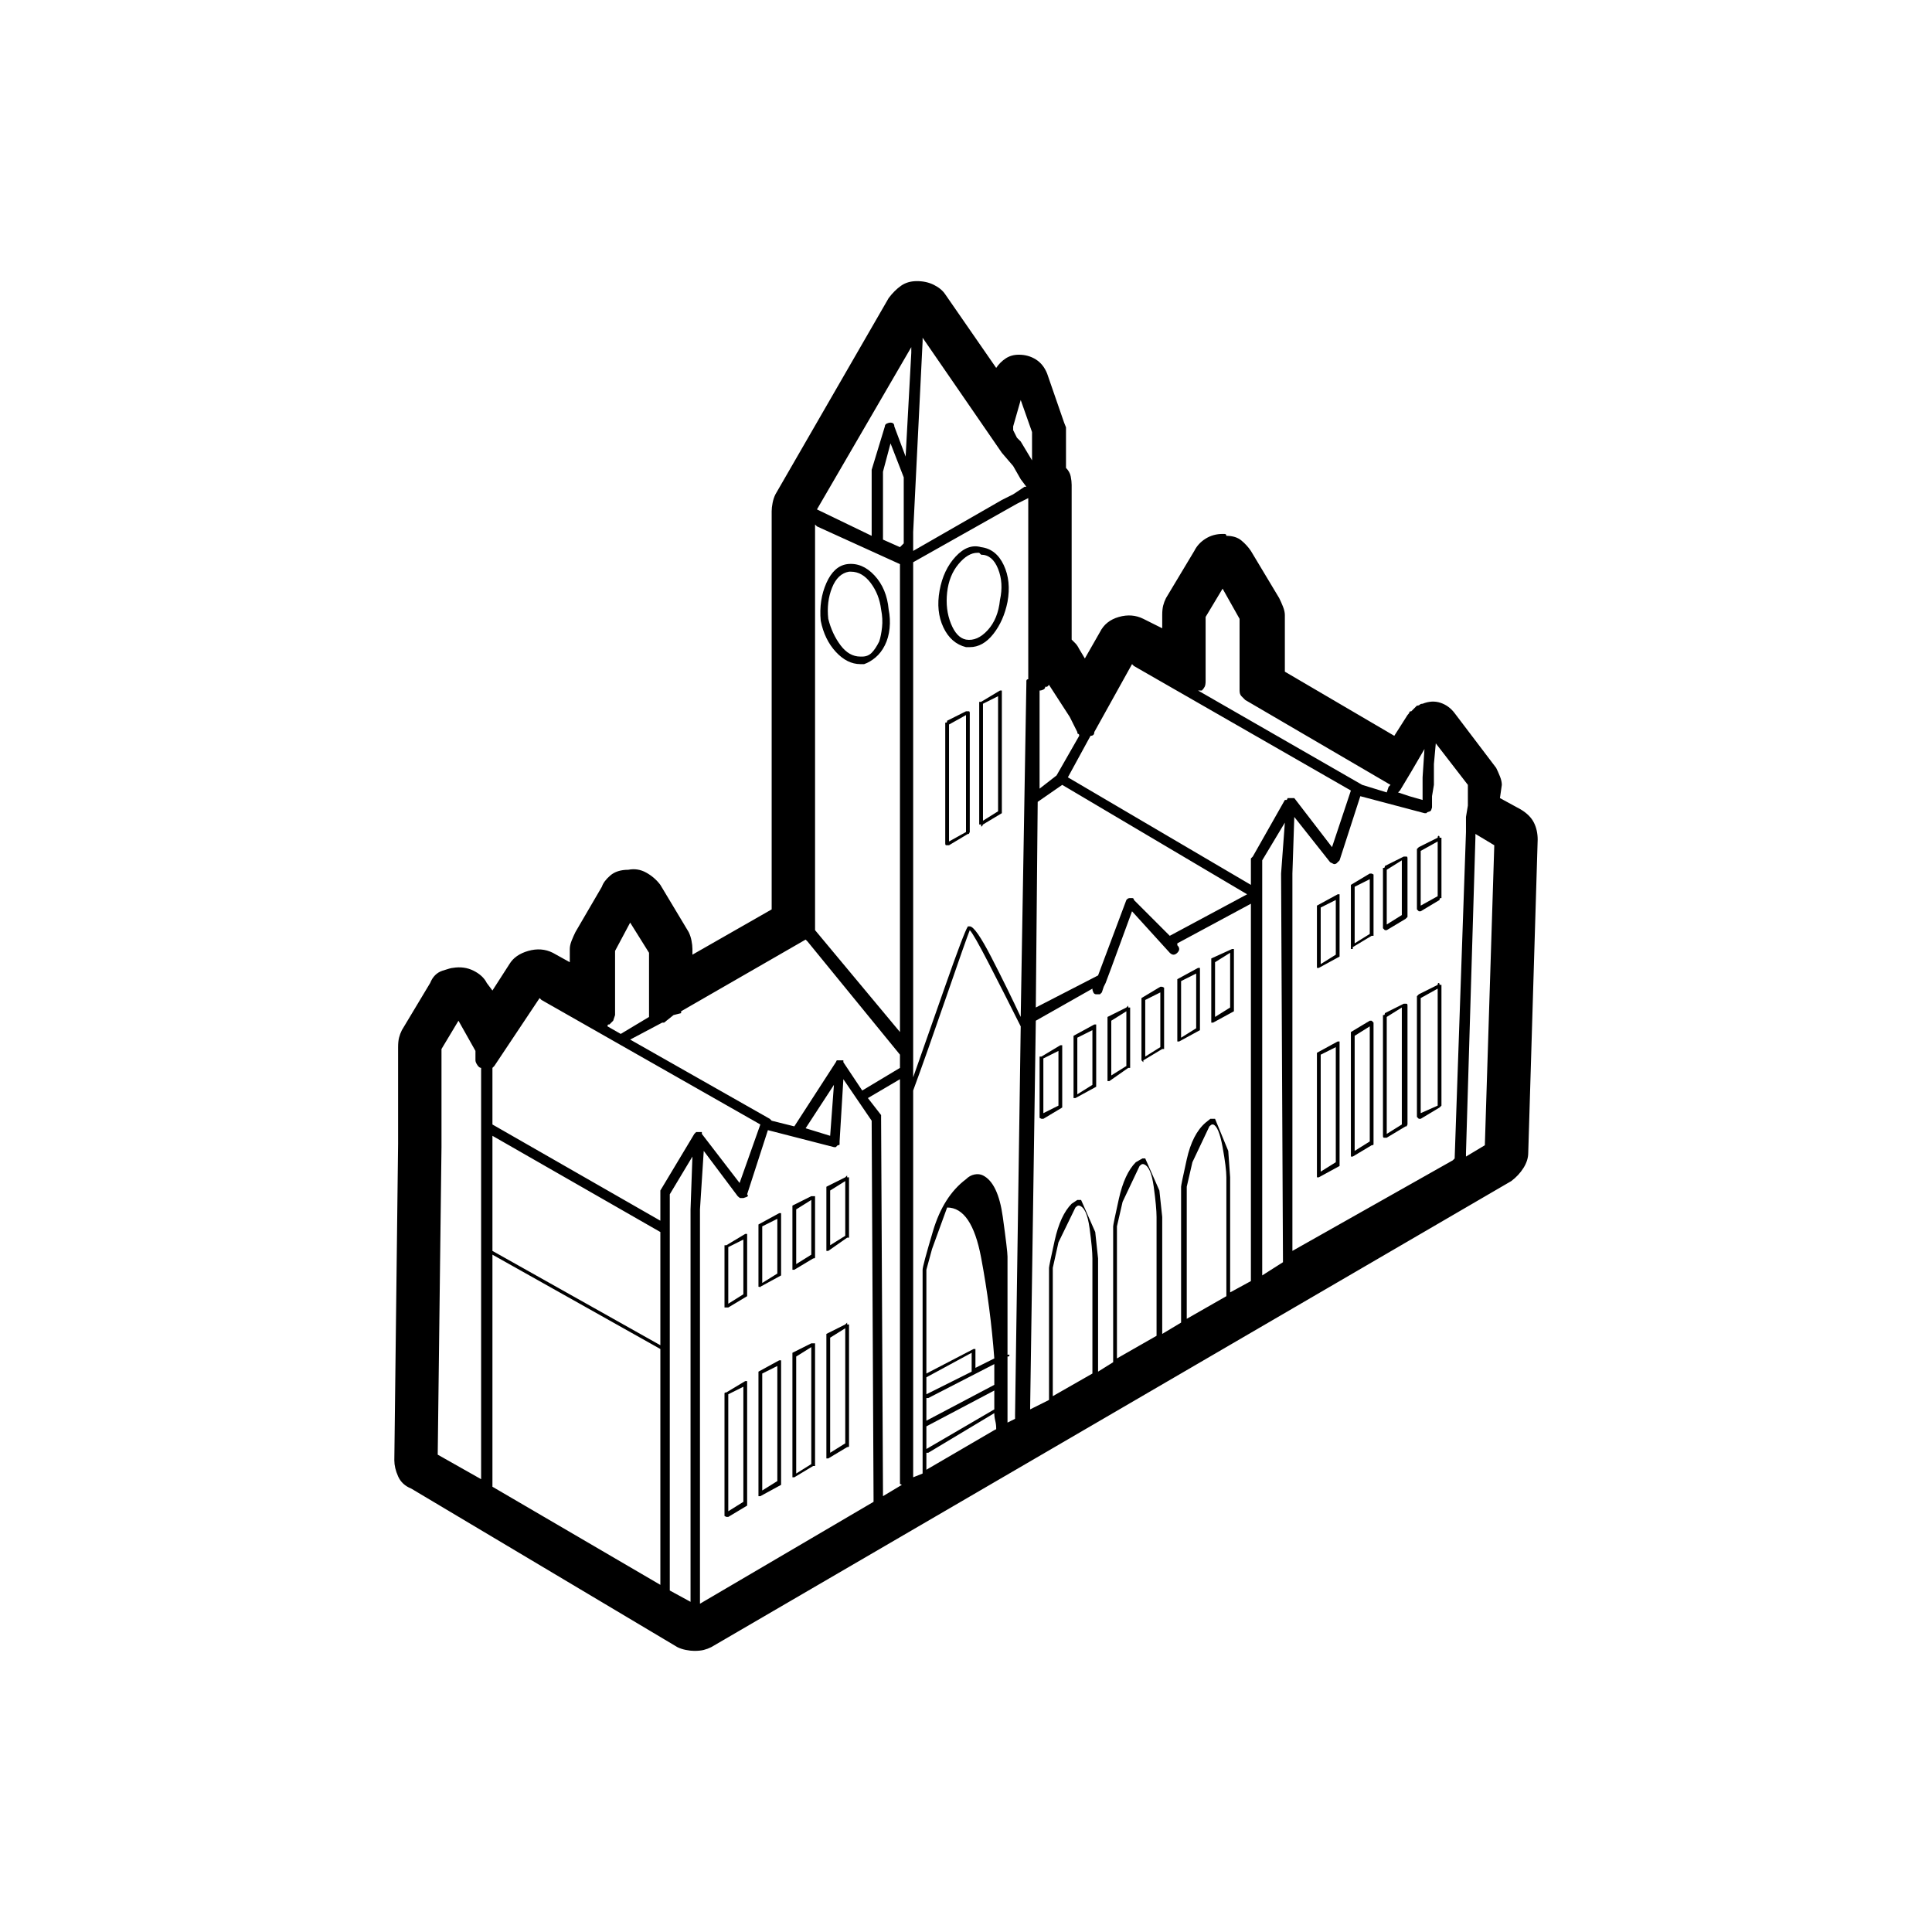
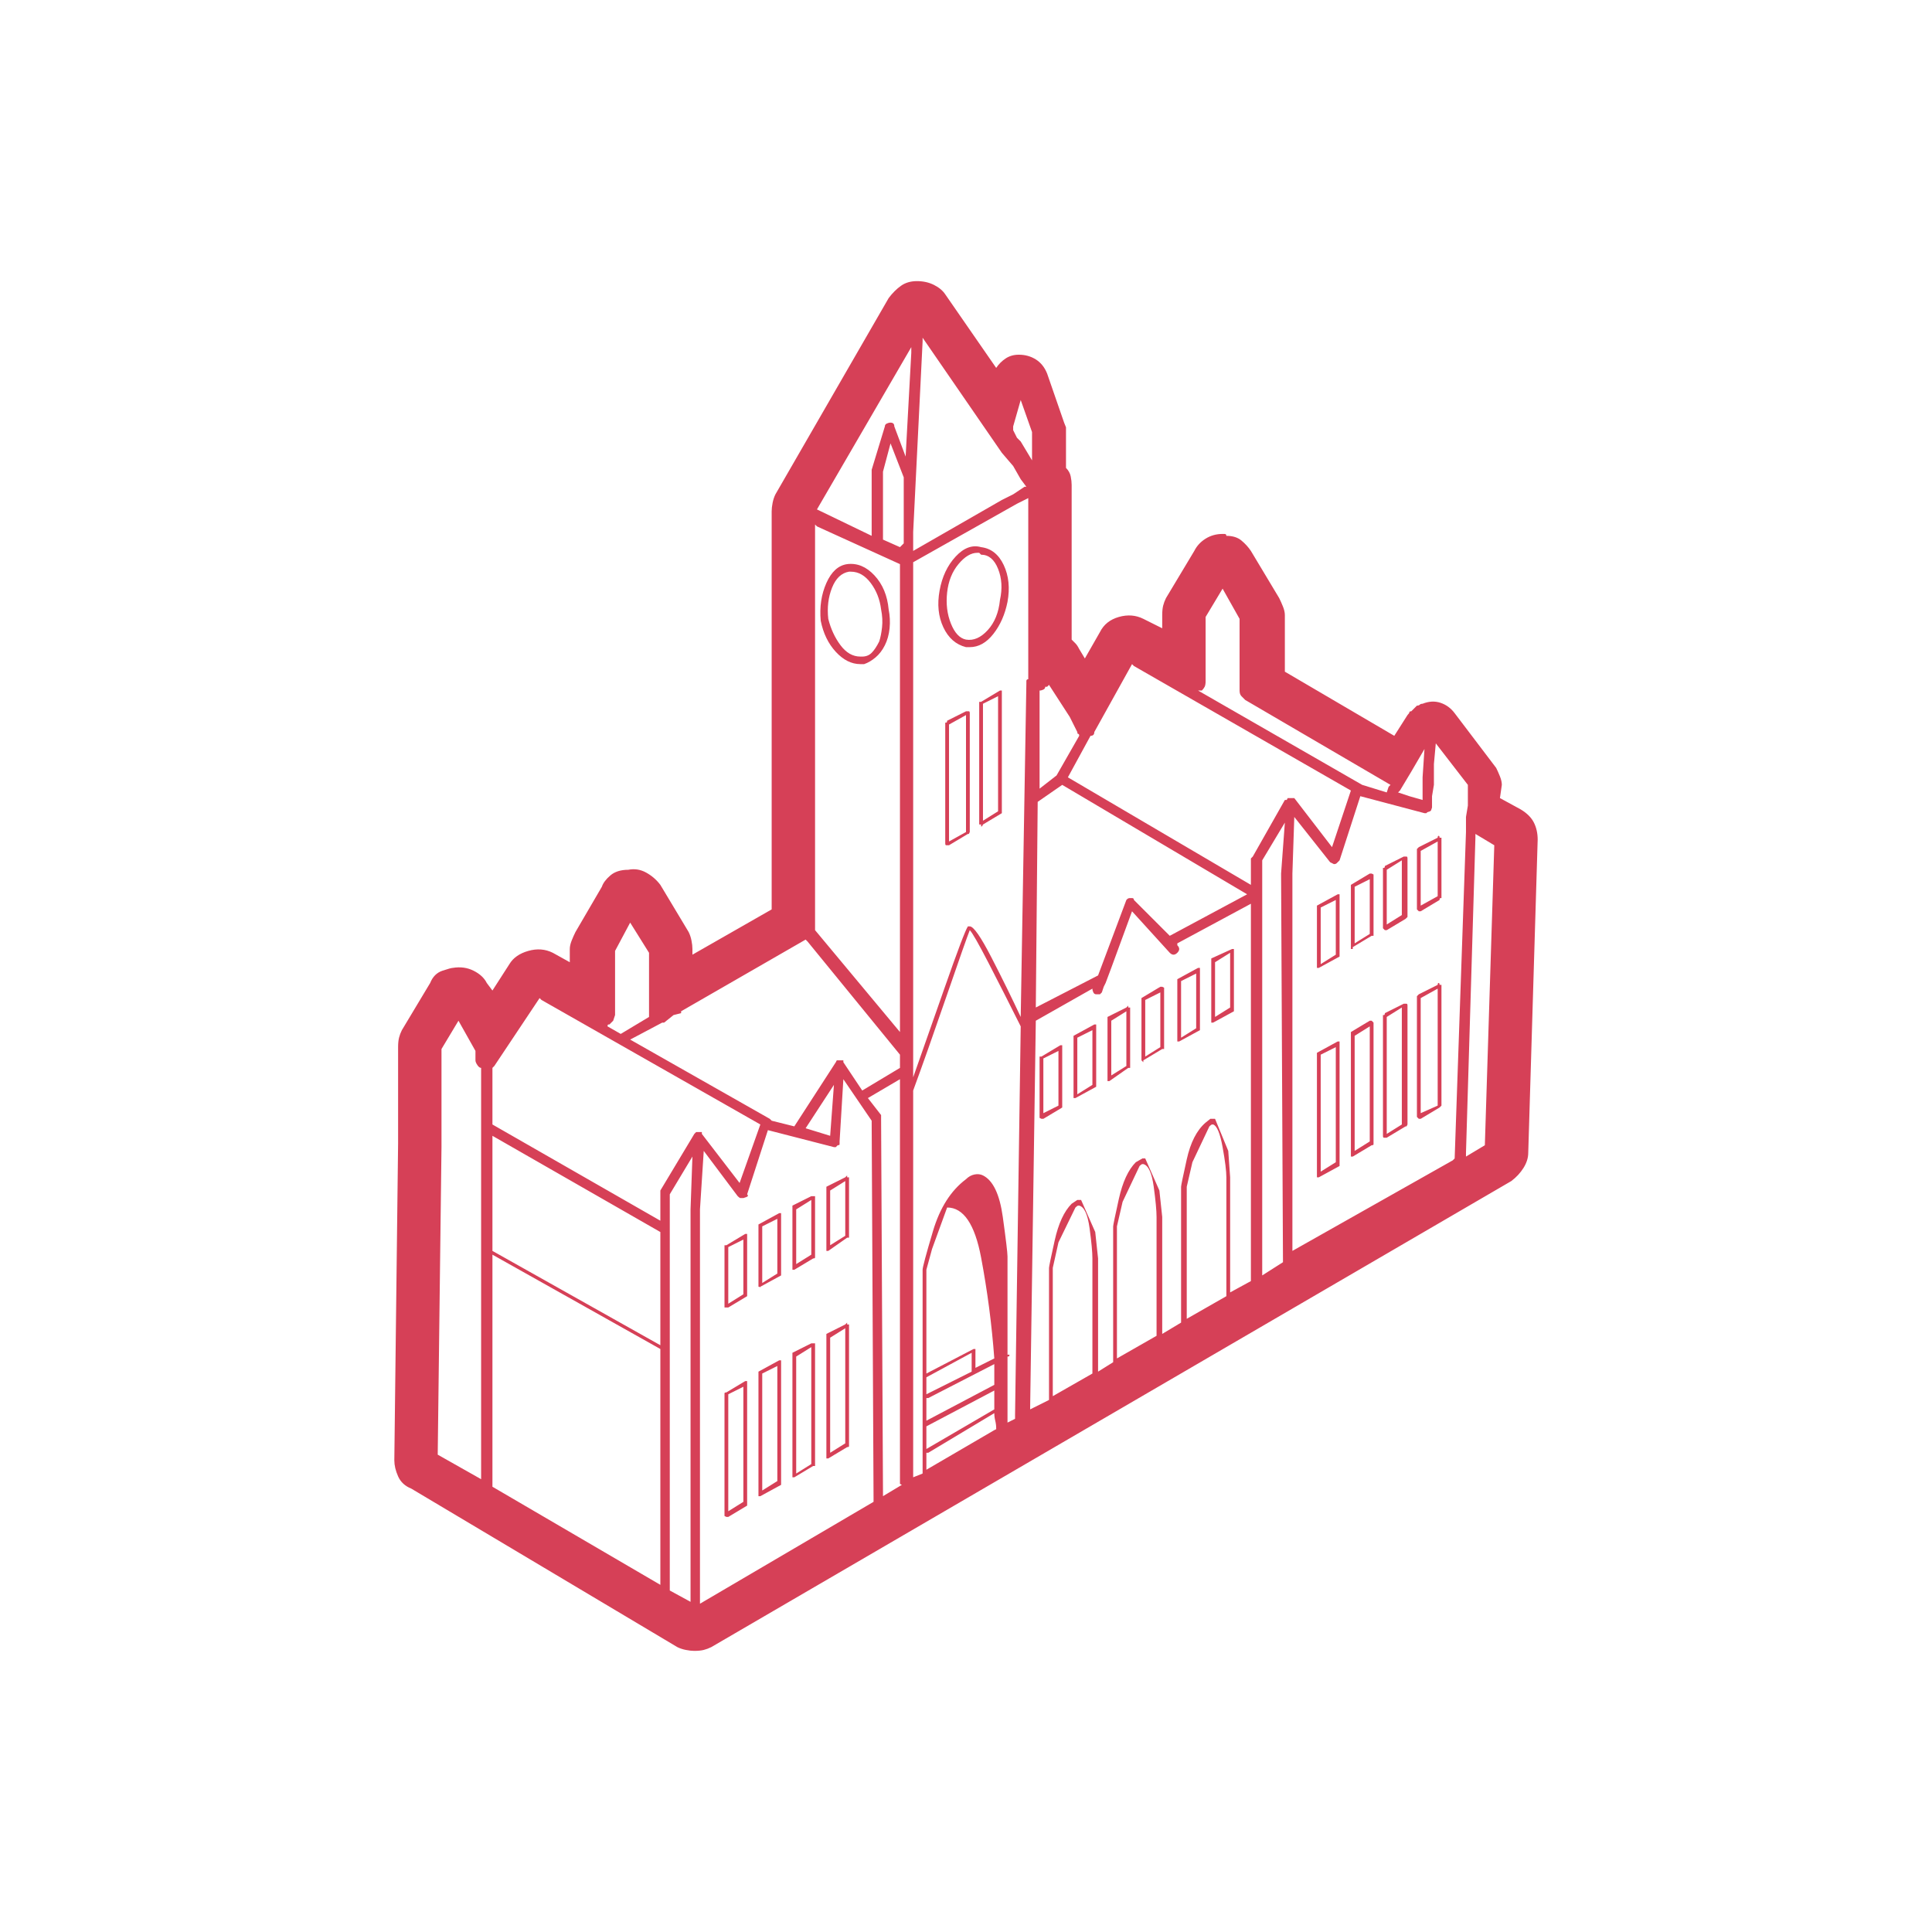
<svg xmlns="http://www.w3.org/2000/svg" version="1.1" viewBox="0 0 1024 1024">
  <g transform="matrix(1 0 0 -1 0 960)">
-     <path fill="currentColor" d="M806 531l-11 6l1 7q0 2 -1 4.5t-2 4.5l-22 29q-3 4 -7.5 5.5t-9.5 -0.5q-1 0 -1.5 -0.5t-1.5 -0.5v0v0l-1.5 -1.5l-1.5 -1.5q-1 0 -1 -0.5t-1 -1.5l-7 -11l-58 34v30q0 2 -1 4.5t-2 4.5l-15 25q-2 3 -5 5.5t-8 2.5q0 1 -1 1h-1q-5 0 -9 -2.5t-6 -6.5l-15 -25 q-1 -2 -1.5 -4t-0.5 -5v-7l-10 5q-6 3 -13 1t-10 -8l-8 -14l-3 5q-1 2 -2 3l-2 2v82q0 2 -0.5 4.5t-2.5 4.5v19v2.5t-1 2.5l-9 26q-2 5 -6 7.5t-9 2.5v0v0q-4 0 -7 -2t-5 -5l-27 39q-2 3 -6 5t-9 2t-8.5 -2.5t-6.5 -6.5l-60 -104q-1 -2 -1.5 -4.5t-0.5 -4.5v-211l-42 -24v3 q0 2 -0.5 4.5t-1.5 4.5l-15 25q-3 4 -7.5 6.5t-9.5 1.5q-6 0 -9.5 -3t-4.5 -6l-14 -24q-1 -2 -2 -4.5t-1 -4.5v-7l-9 5q-6 3 -13 1t-10 -7l-9 -14l-3 4q-2 4 -7 6.5t-11 1.5q-1 0 -5.5 -1.5t-6.5 -6.5l-15 -25q-1 -2 -1.5 -4t-0.5 -5v-48v-1v-2l-2 -168q0 -4 2 -8.5t7 -6.5 l141 -84q2 -1 4.5 -1.5t4.5 -0.5q3 0 5 0.5t4 1.5l424 247q4 3 6.5 7t2.5 8l5 166q0 5 -2 9t-7 7v0zM554 596h1l1 1l11 -17l4 -8q0 -1 0.5 -1t0.5 -1l-12 -21l-9 -7v52q1 0 2 0.5t1 1.5v0zM660 589l77 -45l-1 -1l-1 -3l-13 4v0v0l-87 50h1h1q1 1 1.5 2t0.5 3v34l9 15l9 -16 v-38q0 -2 1 -3l2 -2v0zM755 563l-1 -15v-1v-6v-5l-7 2l-6 2l1 1v0l6 10l7 12v0zM629 261v2v68l3 13t9 19q1 1 1.5 1h0.5q3 -1 5 -12t2 -16v-63l-21 -12v0zM652 276v60l-1 14t-7 17h-2.5t-2.5 -2q-7 -6 -10 -19.5t-3 -14.5v-72l-10 -6v62l-1.5 14t-7.5 17h-1.5t-3.5 -2 q-6 -6 -9 -19.5t-3 -14.5v-72l-8 -5v60l-1.5 14t-7.5 17h-2t-3 -2q-6 -6 -9 -19.5t-3 -14.5v-70l-10 -5v1l3 205l30 17q0 -1 0.5 -2t1.5 -1v0h1h1t1 1l1 3l1 2l3 8l11 30l20 -22q1 -1 2 -1t2 1t1 2t-1 2v1l39 21v-200l-11 -6v1v0zM592 240v1v69l3 13t9 19q1 1 1.5 1h0.5 q4 -1 5.5 -12t1.5 -16v-63l-21 -12v0zM558 221v67l3 13.5t9 18.5q1 1 1.5 1h0.5q4 -1 5.5 -12t1.5 -16v-61l-21 -12v1v0zM534 206v35q1 0 1 0.5v0.5h-0.5h-0.5v52q0 3 -2.5 21t-10.5 22q-2 1 -4.5 0.5t-4.5 -2.5q-12 -9 -17.5 -27.5t-5.5 -20.5v-108l-5 -2v1v204 q7 19 17.5 49.5t12.5 35.5q2 -2 10 -17.5t17 -33.5l-3 -206v-2zM491 181v9v0h1v0v0l35 21q0 -2 0.5 -4t0.5 -4v-0.5t-1 -0.5l-36 -21v0zM491 287l3 11t8 22q13 0 18 -26.5t7 -53.5v0v0l-10 -5v9v1v0h-1v0l-25 -13v55v0zM515 233l-24 -12v9l24 13v-10v0v0zM491 219v0h1v0v0 l35 18v-6v-5l-36 -19v12v0zM491 204l36 19v-4.5v-5.5l-36 -21v12v0zM563 544l98 -58l-41 -22l-19 19q0 1 -1 1h-1q-1 0 -1.5 -0.5l-0.5 -0.5l-15 -40l-33 -17l1 109l13 9v0zM539 693l6 3v-96q-1 0 -1 -1v-1l-3 -177q-7 15 -15.5 31.5t-11.5 16.5h-1v0q-2 -3 -12.5 -33 t-16.5 -47v273l55 31v0zM479 678v-6l-1 -1l-1 -1l-9 4v36l4 15l7 -18v-29v0zM669 286v218l12 20l-2 -27l1 -205v0v-0.5v-0.5l-11 -7v2v0zM778 533l-1 -6v-6v-2l-6 -173v0l-1 -1l-85 -48v200l1 30l19 -24l1 -0.5l1 -0.5q1 0 1.5 0.5l1.5 1.5l11 34l34 -9v0v0h1v0l0.5 0.5 t1.5 0.5v0v0v0v0v0v0l0.5 0.5t0.5 1.5v0v0v6l1 6v11l1 11l17 -22v-11v0zM600 608l1 -1l115 -66l-10 -30l-20 26v0h-1v0v0v0v0h-0.5h-1.5v0v0v0v0h-0.5t-0.5 -1h-0.5h-0.5l-17 -30l-0.5 -0.5l-0.5 -0.5v-14l-97 57l12 22q1 0 1.5 0.5t0.5 1.5zM547 716l-6 10l-2 2l-2 4v2 l4 14l6 -17v-15v0zM531 720l6 -7l4 -7l3 -4h-1l-6 -4l-6 -3l-47 -27v2v0v1v7l5 101v2l42 -61v0zM483 773l-3 -55l-6 16q0 1 -0.5 1.5t-1.5 0.5t-2 -0.5t-1 -1.5l-7 -23v-0.5v-0.5v-34l-29 14l50 86v-3v0zM433 681l44 -20v-248l-45 54v0.5v0.5v214l1 -1v0zM427 462l1 -1 l49 -60v-7l-20 -12l-10 15v0.5v0.5v0v0h-0.5h-0.5h-0.5h-0.5v0v0v0h-1h-0.5t-0.5 -1v0v0l-22 -34l-12 3l-0.5 0.5l-0.5 0.5l-74 42l17 9h1v0l5 4l4 1v0v1l66 38v0zM442 385l-2 -27l-13 4l15 23v0zM344 427v-4v-1v-1l-15 -9l-7 4q0 1 0.5 1h0.5l2 2t1 3v34l8 15l10 -16v-28v0 zM286 431l1 -1l116 -66l-11 -31l-20 26v0.5v0.5v0v0h-0.5h-0.5h-0.5h-0.5v0h-1v0v0l-0.5 -0.5l-0.5 -0.5v0v0l-18 -30v-0.5v-0.5v-15l-89 51v0v0v30l0.5 0.5l0.5 0.5l24 36v0zM261 358l89 -51v-60l-89 50v61zM252 402v-4q0 -1 1 -2.5t2 -1.5v-217v-1l-23 13l2 163v1v1v50 l9 15l9 -16v-1v0zM261 174v121l89 -50v-125l-89 52v2zM355 118v209l12 20l-1 -28v-208l-11 6v1v0zM371 112v207l2 31l18 -24q1 -1 1.5 -1h1.5t1.5 0.5t0.5 1.5l11 34l35 -9h1t1 1q1 0 1 0.5v1.5l2 33l15 -22l1 -200v-2l-92 -54v2v0zM468 169l-1 198v1v1l-7 9l17 10v-213 v-0.5v-0.5v-0.5t1 -0.5l-10 -6v2v0zM787 353l-10 -6v2l5 167v2l10 -6zM709 486l-11 -6v0v-1v-31v-1v0h0.5h0.5v0v0l11 6v0v1v31v0.5v0.5h-1v0v0zM708 454l-8 -5v30l8 4v-29zM726 497l-10 -6v-0.5v-0.5v-32v0v0v-1h1v0.5v0.5l10 6h1v1v31v0.5t-1 0.5v0h-1zM726 465l-8 -5v30 l8 4v-29v0zM744 506l-10 -5q0 -1 -0.5 -1h-0.5v-32l0.5 -0.5l0.5 -0.5v0v0h0.5h0.5l10 6l0.5 0.5l0.5 0.5v31q0 1 -0.5 1h-0.5h-0.5h-0.5zM743 475l-8 -5v29l8 5v-29zM751 510v-32l0.5 -0.5l0.5 -0.5v0v0h0.5h0.5l10 6q0 1 0.5 1h0.5v32h-0.5h-0.5q0 1 -0.5 1t-0.5 -1 l-10 -5l-0.5 -0.5zM753 509l9 5v-29l-9 -5v29zM562 406l-10 -6h-1v-1v-31v-0.5t1 -0.5v0v0h0.5h0.5l10 6v0.5v0.5v31v0.5v0.5h-0.5h-0.5v0zM561 374l-8 -4v29l8 4v-29zM580 417l-11 -6v0v-1v-31v-1v0h1v0v0v0l11 6v0.5v0.5v31v0.5v0.5h-1v0v0zM579 385l-8 -5v30l8 4v-29z M597 426l-10 -5v-0.5v-0.5v-32v-0.5v-0.5h0.5h0.5v0v0l10 7h1v0v32v0h-1v1zM597 395l-8 -5v29l8 5v-29v0zM615 437l-10 -6v-0.5v-0.5v-32v0v0l0.5 -0.5l0.5 -0.5v0.5v0.5l10 6h1v1v31v0.5t-1 0.5v0h-1v0zM615 405l-8 -5v30l8 4v-29zM635 447l-11 -6v0v-1v-31v-1v0h0.5h0.5v0 v0l11 6v0.5v0.5v31v0.5v0.5h-1v0zM634 415l-8 -5v30l8 4v-29zM653 457l-11 -5v-1v0v-32v-0.5v-0.5h1v0v0v0l11 6v0.5v0.5v31v1v0h-1v0zM652 426l-8 -5v29l8 5v-29zM709 408l-11 -6v-0.5v-0.5v-64v-0.5v-0.5h0.5h0.5v0v0l11 6v1v0v64v0.5v0.5h-1v0zM708 344l-8 -5v62l8 4v-61 zM726 419l-10 -6v-0.5v-0.5v-64v-0.5v-0.5v0h1v0v0l10 6q1 0 1 0.5v0.5v64v0l-1 1v0h-1v0zM726 355l-8 -5v61l8 5v-61zM744 428l-10 -5q0 -1 -0.5 -1h-0.5v-64q0 -1 0.5 -1h0.5v0v0h0.5h0.5l10 6h0.5t0.5 1v63q0 1 -0.5 1h-0.5h-0.5h-0.5v0zM743 364l-8 -5v62l8 5v-62z M762 438l-10 -5l-0.5 -0.5l-0.5 -0.5v-64l0.5 -0.5l0.5 -0.5v0v0h0.5h0.5l10 6l0.5 0.5l0.5 0.5v64h-0.5h-0.5q0 1 -0.5 1t-0.5 -1zM762 374l-9 -4v61l9 5v-62zM395 306l-10 -6h-1v-1v-31v-1h1v0v0h0.5h0.5l10 6v0v1v31v0.5v0.5h-0.5h-0.5v0zM394 274l-8 -5v30l8 4v-29z M413 317l-11 -6v-0.5v-0.5v-32v0v0q1 0 1 -0.5v-0.5v0.5v0.5l11 6v0v1v31v0.5v0.5h-1v0v0zM412 285l-8 -5v30l8 4v-29zM430 326l-10 -5v-1v0v-32v-0.5v-0.5v0h1v0v0l10 6q1 0 1 0.5v0.5v31v1h-1v0h-1zM430 295l-8 -5v29l8 5v-29zM448 336l-10 -5v-0.5v-0.5v-32v-0.5v-0.5 h0.5h0.5v0v0l10 7h1v0v32v0h-1v1zM448 305l-8 -5v29l8 5v-29v0zM395 228l-10 -6q-1 0 -1 -0.5v-0.5v-64v-0.5t1 -0.5v0v0h0.5h0.5l10 6v1v0v64v0.5v0.5h-0.5h-0.5v0zM394 164l-8 -5v62l8 4v-61zM413 239l-11 -6v-0.5v-0.5v-64v-0.5v-0.5h1v0v0v0l11 6v0.5v0.5v64v0v1h-1v0z M412 175l-8 -5v62l8 4v-61zM512 583l-10 -5q0 -1 -0.5 -1h-0.5v-64q0 -1 0.5 -1h0.5v0v0h1v0l10 6h0.5t0.5 1v63q0 1 -0.5 1h-0.5h-0.5h-0.5zM512 519l-9 -5v62l9 5v-62zM530 594l-10 -6h-1v0v-65v0h1v-1v0h0.5t0.5 1l10 6v0v1v63v0.5v0.5h-0.5h-0.5zM529 530l-8 -5v62l8 4 v-61zM430 248l-10 -5v-1v0v-64v-1v0v0h1v0v0l10 6h1v1v63v1h-1v0h-1v0zM430 184l-8 -5v62l8 5v-62zM448 258l-10 -5v-0.5v-0.5v-64v-0.5v-0.5h0.5h0.5v0v0l10 6q1 0 1 0.5v0.5v63v1h-1v1l-1 -1v0zM448 195l-8 -5v61l8 5v-61zM456 608h0.5h1.5q3 1 6 3.5t5 6.5t2.5 9t-0.5 10 q-1 11 -7.5 18t-14.5 6q-7 -1 -11 -10t-3 -20q2 -10 8 -16.5t13 -6.5v0zM451 657q6 0 10.5 -6t5.5 -14q1 -5 0.5 -9.5t-1.5 -7.5q-2 -4 -4 -6t-5 -2h-0.5h-0.5q-6 0 -10.5 6t-6.5 14q-1 9 2 16.5t9 8.5h0.5h0.5zM512 617h0.5h1.5q7 0 12.5 7t7.5 17q2 11 -2 19.5t-12 9.5 q-7 2 -13.5 -5t-8.5 -18t2 -19.5t12 -10.5v0zM502 646q1 9 6 15t10 6h1l1 -1q6 0 9 -7.5t1 -16.5q-1 -10 -6.5 -16t-11.5 -5q-5 1 -8 8.5t-2 16.5v0z" />
+     <path fill="#d64057" d="M806 531l-11 6l1 7q0 2 -1 4.5t-2 4.5l-22 29q-3 4 -7.5 5.5t-9.5 -0.5q-1 0 -1.5 -0.5t-1.5 -0.5v0v0l-1.5 -1.5l-1.5 -1.5q-1 0 -1 -0.5t-1 -1.5l-7 -11l-58 34v30q0 2 -1 4.5t-2 4.5l-15 25q-2 3 -5 5.5t-8 2.5q0 1 -1 1h-1q-5 0 -9 -2.5t-6 -6.5l-15 -25 q-1 -2 -1.5 -4t-0.5 -5v-7l-10 5q-6 3 -13 1t-10 -8l-8 -14l-3 5q-1 2 -2 3l-2 2v82q0 2 -0.5 4.5t-2.5 4.5v19v2.5t-1 2.5l-9 26q-2 5 -6 7.5t-9 2.5v0v0q-4 0 -7 -2t-5 -5l-27 39q-2 3 -6 5t-9 2t-8.5 -2.5t-6.5 -6.5l-60 -104q-1 -2 -1.5 -4.5t-0.5 -4.5v-211l-42 -24v3 q0 2 -0.5 4.5t-1.5 4.5l-15 25q-3 4 -7.5 6.5t-9.5 1.5q-6 0 -9.5 -3t-4.5 -6l-14 -24q-1 -2 -2 -4.5t-1 -4.5v-7l-9 5q-6 3 -13 1t-10 -7l-9 -14l-3 4q-2 4 -7 6.5t-11 1.5q-1 0 -5.5 -1.5t-6.5 -6.5l-15 -25q-1 -2 -1.5 -4t-0.5 -5v-48v-1v-2l-2 -168q0 -4 2 -8.5t7 -6.5 l141 -84q2 -1 4.5 -1.5t4.5 -0.5q3 0 5 0.5t4 1.5l424 247q4 3 6.5 7t2.5 8l5 166q0 5 -2 9t-7 7v0zM554 596h1l1 1l11 -17l4 -8q0 -1 0.5 -1t0.5 -1l-12 -21l-9 -7v52q1 0 2 0.5t1 1.5v0zM660 589l77 -45l-1 -1l-1 -3l-13 4v0v0l-87 50h1h1q1 1 1.5 2t0.5 3v34l9 15l9 -16 v-38q0 -2 1 -3l2 -2v0zM755 563l-1 -15v-1v-6v-5l-7 2l-6 2l1 1v0l6 10l7 12v0zM629 261v2v68l3 13t9 19q1 1 1.5 1h0.5q3 -1 5 -12t2 -16v-63l-21 -12v0zM652 276v60l-1 14t-7 17h-2.5t-2.5 -2q-7 -6 -10 -19.5t-3 -14.5v-72l-10 -6v62l-1.5 14t-7.5 17h-1.5t-3.5 -2 q-6 -6 -9 -19.5t-3 -14.5v-72l-8 -5v60l-1.5 14t-7.5 17h-2t-3 -2q-6 -6 -9 -19.5t-3 -14.5v-70l-10 -5v1l3 205l30 17q0 -1 0.5 -2t1.5 -1v0h1h1t1 1l1 3l1 2l3 8l11 30l20 -22q1 -1 2 -1t2 1t1 2t-1 2v1l39 21v-200l-11 -6v1v0zM592 240v1v69l3 13t9 19q1 1 1.5 1h0.5 q4 -1 5.5 -12t1.5 -16v-63l-21 -12v0zM558 221v67l3 13.5t9 18.5q1 1 1.5 1h0.5q4 -1 5.5 -12t1.5 -16v-61l-21 -12v1v0zM534 206v35q1 0 1 0.5v0.5h-0.5h-0.5v52q0 3 -2.5 21t-10.5 22q-2 1 -4.5 0.5t-4.5 -2.5q-12 -9 -17.5 -27.5t-5.5 -20.5v-108l-5 -2v1v204 q7 19 17.5 49.5t12.5 35.5q2 -2 10 -17.5t17 -33.5l-3 -206v-2zM491 181v9v0h1v0v0l35 21q0 -2 0.5 -4t0.5 -4v-0.5t-1 -0.5l-36 -21v0zM491 287l3 11t8 22q13 0 18 -26.5t7 -53.5v0v0l-10 -5v9v1v0h-1v0l-25 -13v55v0zM515 233l-24 -12v9l24 13v-10v0v0zM491 219v0h1v0v0 l35 18v-6v-5l-36 -19v12v0zM491 204l36 19v-4.5v-5.5l-36 -21v12v0zM563 544l98 -58l-41 -22l-19 19q0 1 -1 1h-1q-1 0 -1.5 -0.5l-0.5 -0.5l-15 -40l-33 -17l1 109l13 9v0zM539 693l6 3v-96q-1 0 -1 -1v-1l-3 -177q-7 15 -15.5 31.5t-11.5 16.5h-1v0q-2 -3 -12.5 -33 t-16.5 -47v273l55 31v0zM479 678v-6l-1 -1l-1 -1l-9 4v36l4 15l7 -18v-29v0zM669 286v218l12 20l-2 -27l1 -205v0v-0.5v-0.5l-11 -7v2v0zM778 533l-1 -6v-6v-2l-6 -173v0l-1 -1l-85 -48v200l1 30l19 -24l1 -0.5l1 -0.5q1 0 1.5 0.5l1.5 1.5l11 34l34 -9v0v0h1v0l0.5 0.5 t1.5 0.5v0v0v0v0v0v0l0.5 0.5t0.5 1.5v0v0v6l1 6v11l1 11l17 -22v-11v0zM600 608l1 -1l115 -66l-10 -30l-20 26v0h-1v0v0v0v0h-0.5h-1.5v0v0v0v0h-0.5t-0.5 -1h-0.5h-0.5l-17 -30l-0.5 -0.5l-0.5 -0.5v-14l-97 57l12 22q1 0 1.5 0.5t0.5 1.5zM547 716l-6 10l-2 2l-2 4v2 l4 14l6 -17v-15v0zM531 720l6 -7l4 -7l3 -4h-1l-6 -4l-6 -3l-47 -27v2v0v1v7l5 101v2l42 -61v0zM483 773l-3 -55l-6 16q0 1 -0.5 1.5t-1.5 0.5t-2 -0.5t-1 -1.5l-7 -23v-0.5v-0.5v-34l-29 14l50 86v-3v0zM433 681l44 -20v-248l-45 54v0.5v0.5v214l1 -1v0zM427 462l1 -1 l49 -60v-7l-20 -12l-10 15v0.5v0.5v0v0h-0.5h-0.5h-0.5h-0.5v0v0v0h-1h-0.5t-0.5 -1v0v0l-22 -34l-12 3l-0.5 0.5l-0.5 0.5l-74 42l17 9h1v0l5 4l4 1v0v1l66 38v0zM442 385l-2 -27l-13 4l15 23v0zM344 427v-4v-1v-1l-15 -9l-7 4q0 1 0.5 1h0.5l2 2t1 3v34l8 15l10 -16v-28v0 zM286 431l1 -1l116 -66l-11 -31l-20 26v0.5v0.5v0v0h-0.5h-0.5h-0.5h-0.5v0h-1v0v0l-0.5 -0.5l-0.5 -0.5v0v0l-18 -30v-0.5v-0.5v-15l-89 51v0v0v30l0.5 0.5l0.5 0.5l24 36v0zM261 358l89 -51v-60l-89 50v61zM252 402v-4q0 -1 1 -2.5t2 -1.5v-217v-1l-23 13l2 163v1v1v50 l9 15l9 -16v-1v0zM261 174v121l89 -50v-125l-89 52v2zM355 118v209l12 20l-1 -28v-208l-11 6v1v0zM371 112v207l2 31l18 -24q1 -1 1.5 -1h1.5t1.5 0.5t0.5 1.5l11 34l35 -9h1t1 1q1 0 1 0.5v1.5l2 33l15 -22l1 -200v-2l-92 -54v2v0zM468 169l-1 198v1v1l-7 9l17 10v-213 v-0.5v-0.5v-0.5t1 -0.5l-10 -6v2v0zM787 353l-10 -6v2l5 167v2l10 -6zM709 486l-11 -6v0v-1v-31v-1v0h0.5h0.5v0v0l11 6v0v1v31v0.5v0.5h-1v0v0zM708 454l-8 -5v30l8 4v-29zM726 497l-10 -6v-0.5v-0.5v-32v0v0v-1h1v0.5v0.5l10 6h1v1v31v0.5t-1 0.5v0h-1zM726 465l-8 -5v30 l8 4v-29v0zM744 506l-10 -5q0 -1 -0.5 -1h-0.5v-32l0.5 -0.5l0.5 -0.5v0v0h0.5h0.5l10 6l0.5 0.5l0.5 0.5v31q0 1 -0.5 1h-0.5h-0.5h-0.5zM743 475l-8 -5v29l8 5v-29zM751 510v-32l0.5 -0.5l0.5 -0.5v0v0h0.5h0.5l10 6q0 1 0.5 1h0.5v32h-0.5h-0.5q0 1 -0.5 1t-0.5 -1 l-10 -5l-0.5 -0.5zM753 509l9 5v-29l-9 -5v29zM562 406l-10 -6h-1v-1v-31v-0.5t1 -0.5v0v0h0.5h0.5l10 6v0.5v0.5v31v0.5v0.5h-0.5h-0.5v0zM561 374l-8 -4v29l8 4v-29zM580 417l-11 -6v0v-1v-31v-1v0h1v0v0v0l11 6v0.5v0.5v31v0.5v0.5h-1v0v0zM579 385l-8 -5v30l8 4v-29z M597 426l-10 -5v-0.5v-0.5v-32v-0.5v-0.5h0.5h0.5v0v0l10 7h1v0v32v0h-1v1zM597 395l-8 -5v29l8 5v-29v0zM615 437l-10 -6v-0.5v-0.5v-32v0v0l0.5 -0.5l0.5 -0.5v0.5v0.5l10 6h1v1v31v0.5t-1 0.5v0h-1v0zM615 405l-8 -5v30l8 4v-29zM635 447l-11 -6v0v-1v-31v-1v0h0.5h0.5v0 v0l11 6v0.5v0.5v31v0.5v0.5h-1v0zM634 415l-8 -5v30l8 4v-29zM653 457l-11 -5v-1v0v-32v-0.5v-0.5h1v0v0v0l11 6v0.5v0.5v31v1v0h-1v0zM652 426l-8 -5v29l8 5v-29zM709 408l-11 -6v-0.5v-0.5v-64v-0.5v-0.5h0.5h0.5v0v0l11 6v1v0v64v0.5v0.5h-1v0zM708 344l-8 -5v62l8 4v-61 zM726 419l-10 -6v-0.5v-0.5v-64v-0.5v-0.5v0h1v0v0l10 6q1 0 1 0.5v0.5v64v0l-1 1v0h-1v0zM726 355l-8 -5v61l8 5v-61zM744 428l-10 -5q0 -1 -0.5 -1h-0.5v-64q0 -1 0.5 -1h0.5v0v0h0.5h0.5l10 6h0.5t0.5 1v63q0 1 -0.5 1h-0.5h-0.5h-0.5v0zM743 364l-8 -5v62l8 5v-62z M762 438l-10 -5l-0.5 -0.5l-0.5 -0.5v-64l0.5 -0.5l0.5 -0.5v0v0h0.5h0.5l10 6l0.5 0.5l0.5 0.5v64h-0.5h-0.5q0 1 -0.5 1t-0.5 -1zM762 374l-9 -4v61l9 5v-62zM395 306l-10 -6h-1v-1v-31v-1h1v0v0h0.5h0.5l10 6v0v1v31v0.5v0.5h-0.5h-0.5v0zM394 274l-8 -5v30l8 4v-29z M413 317l-11 -6v-0.5v-0.5v-32v0v0q1 0 1 -0.5v-0.5v0.5v0.5l11 6v0v1v31v0.5v0.5h-1v0v0zM412 285l-8 -5v30l8 4v-29zM430 326l-10 -5v-1v0v-32v-0.5v-0.5v0h1v0v0l10 6q1 0 1 0.5v0.5v31v1h-1v0h-1zM430 295l-8 -5v29l8 5v-29zM448 336l-10 -5v-0.5v-0.5v-32v-0.5v-0.5 h0.5h0.5v0v0l10 7h1v0v32v0h-1v1zM448 305l-8 -5v29l8 5v-29v0zM395 228l-10 -6q-1 0 -1 -0.5v-0.5v-64v-0.5t1 -0.5v0v0h0.5h0.5l10 6v1v0v64v0.5v0.5h-0.5h-0.5v0zM394 164l-8 -5v62l8 4v-61zM413 239l-11 -6v-0.5v-0.5v-64v-0.5v-0.5h1v0v0v0l11 6v0.5v0.5v64v0v1h-1v0z M412 175l-8 -5v62l8 4v-61zM512 583l-10 -5q0 -1 -0.5 -1h-0.5v-64q0 -1 0.5 -1h0.5v0v0h1v0l10 6h0.5t0.5 1v63q0 1 -0.5 1h-0.5h-0.5h-0.5zM512 519l-9 -5v62l9 5v-62zM530 594l-10 -6h-1v0v-65v0h1v-1v0h0.5t0.5 1l10 6v0v1v63v0.5v0.5h-0.5h-0.5zM529 530l-8 -5v62l8 4 v-61zM430 248l-10 -5v-1v0v-64v-1v0v0h1v0v0l10 6h1v1v63v1h-1v0h-1v0zM430 184l-8 -5v62l8 5v-62zM448 258l-10 -5v-0.5v-0.5v-64v-0.5v-0.5h0.5h0.5v0v0l10 6q1 0 1 0.5v0.5v63v1h-1v1l-1 -1v0zM448 195l-8 -5v61l8 5v-61zM456 608h0.5h1.5q3 1 6 3.5t5 6.5t2.5 9t-0.5 10 q-1 11 -7.5 18t-14.5 6q-7 -1 -11 -10t-3 -20q2 -10 8 -16.5t13 -6.5v0zM451 657q6 0 10.5 -6t5.5 -14q1 -5 0.5 -9.5t-1.5 -7.5q-2 -4 -4 -6t-5 -2h-0.5h-0.5q-6 0 -10.5 6t-6.5 14q-1 9 2 16.5t9 8.5h0.5h0.5zM512 617h0.5h1.5q7 0 12.5 7t7.5 17q2 11 -2 19.5t-12 9.5 q-7 2 -13.5 -5t-8.5 -18t2 -19.5t12 -10.5v0zM502 646q1 9 6 15t10 6h1l1 -1q6 0 9 -7.5t1 -16.5q-1 -10 -6.5 -16t-11.5 -5q-5 1 -8 8.5t-2 16.5v0z" />
  </g>
</svg>
